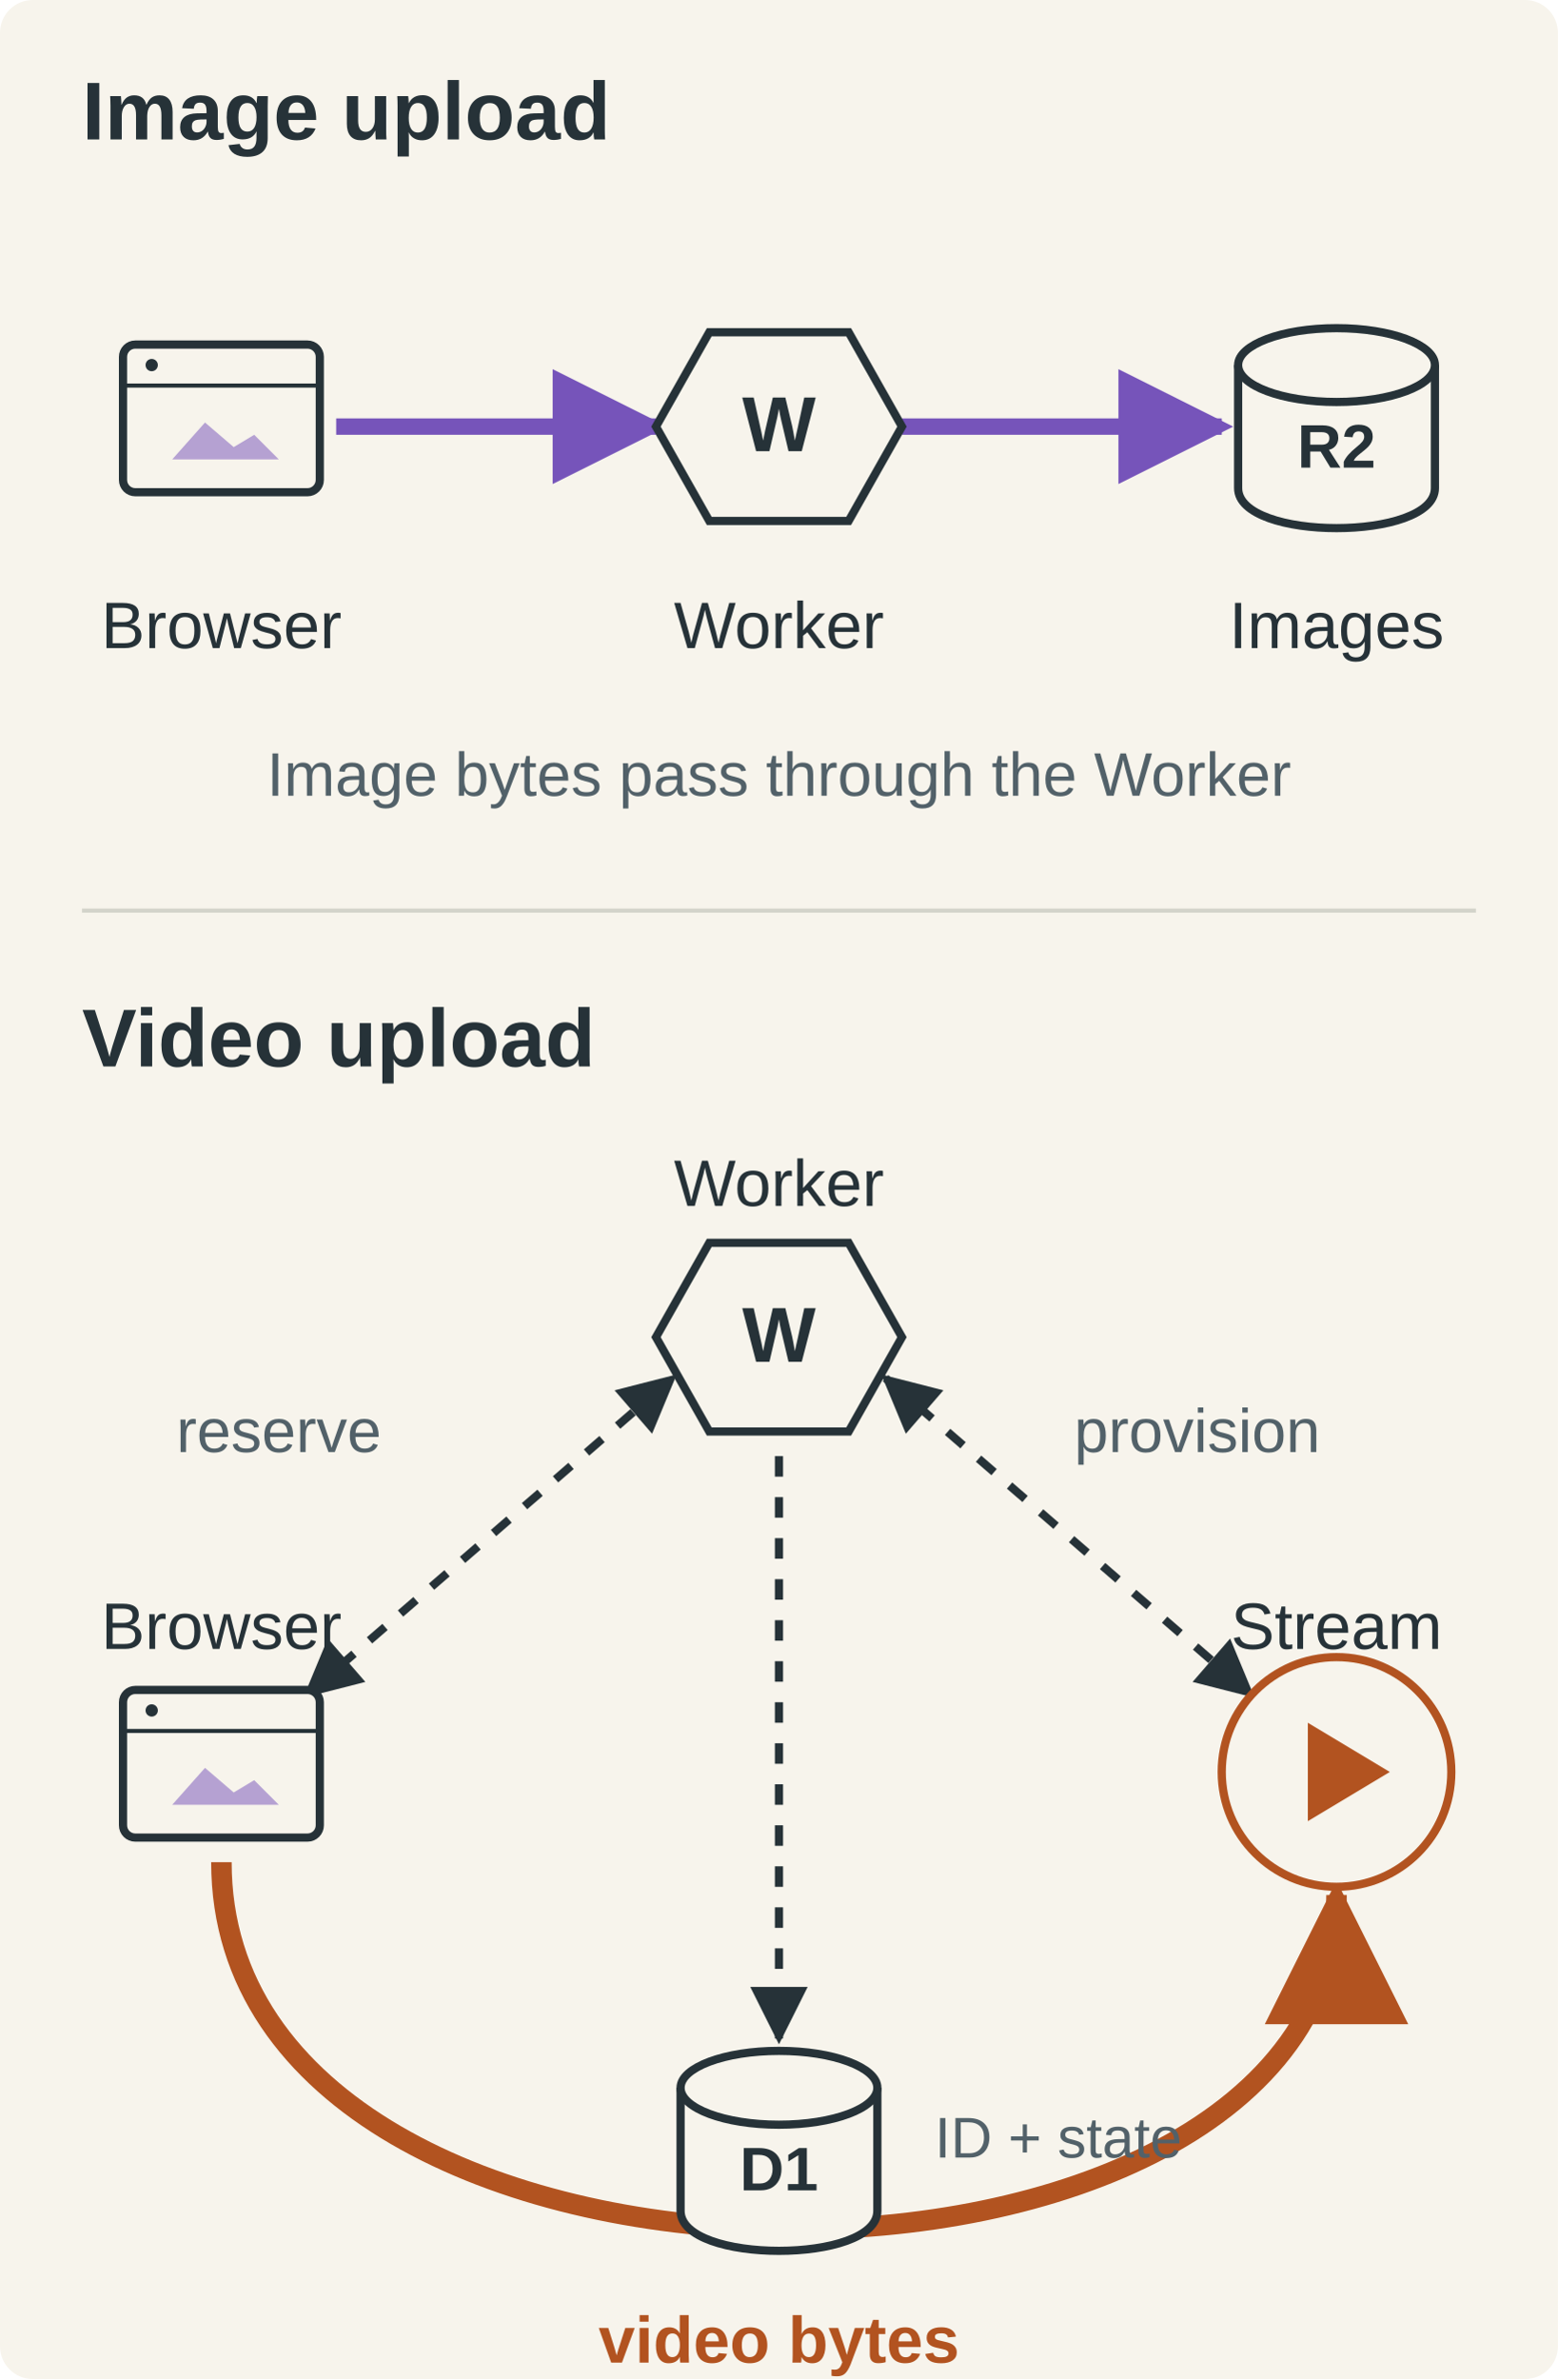
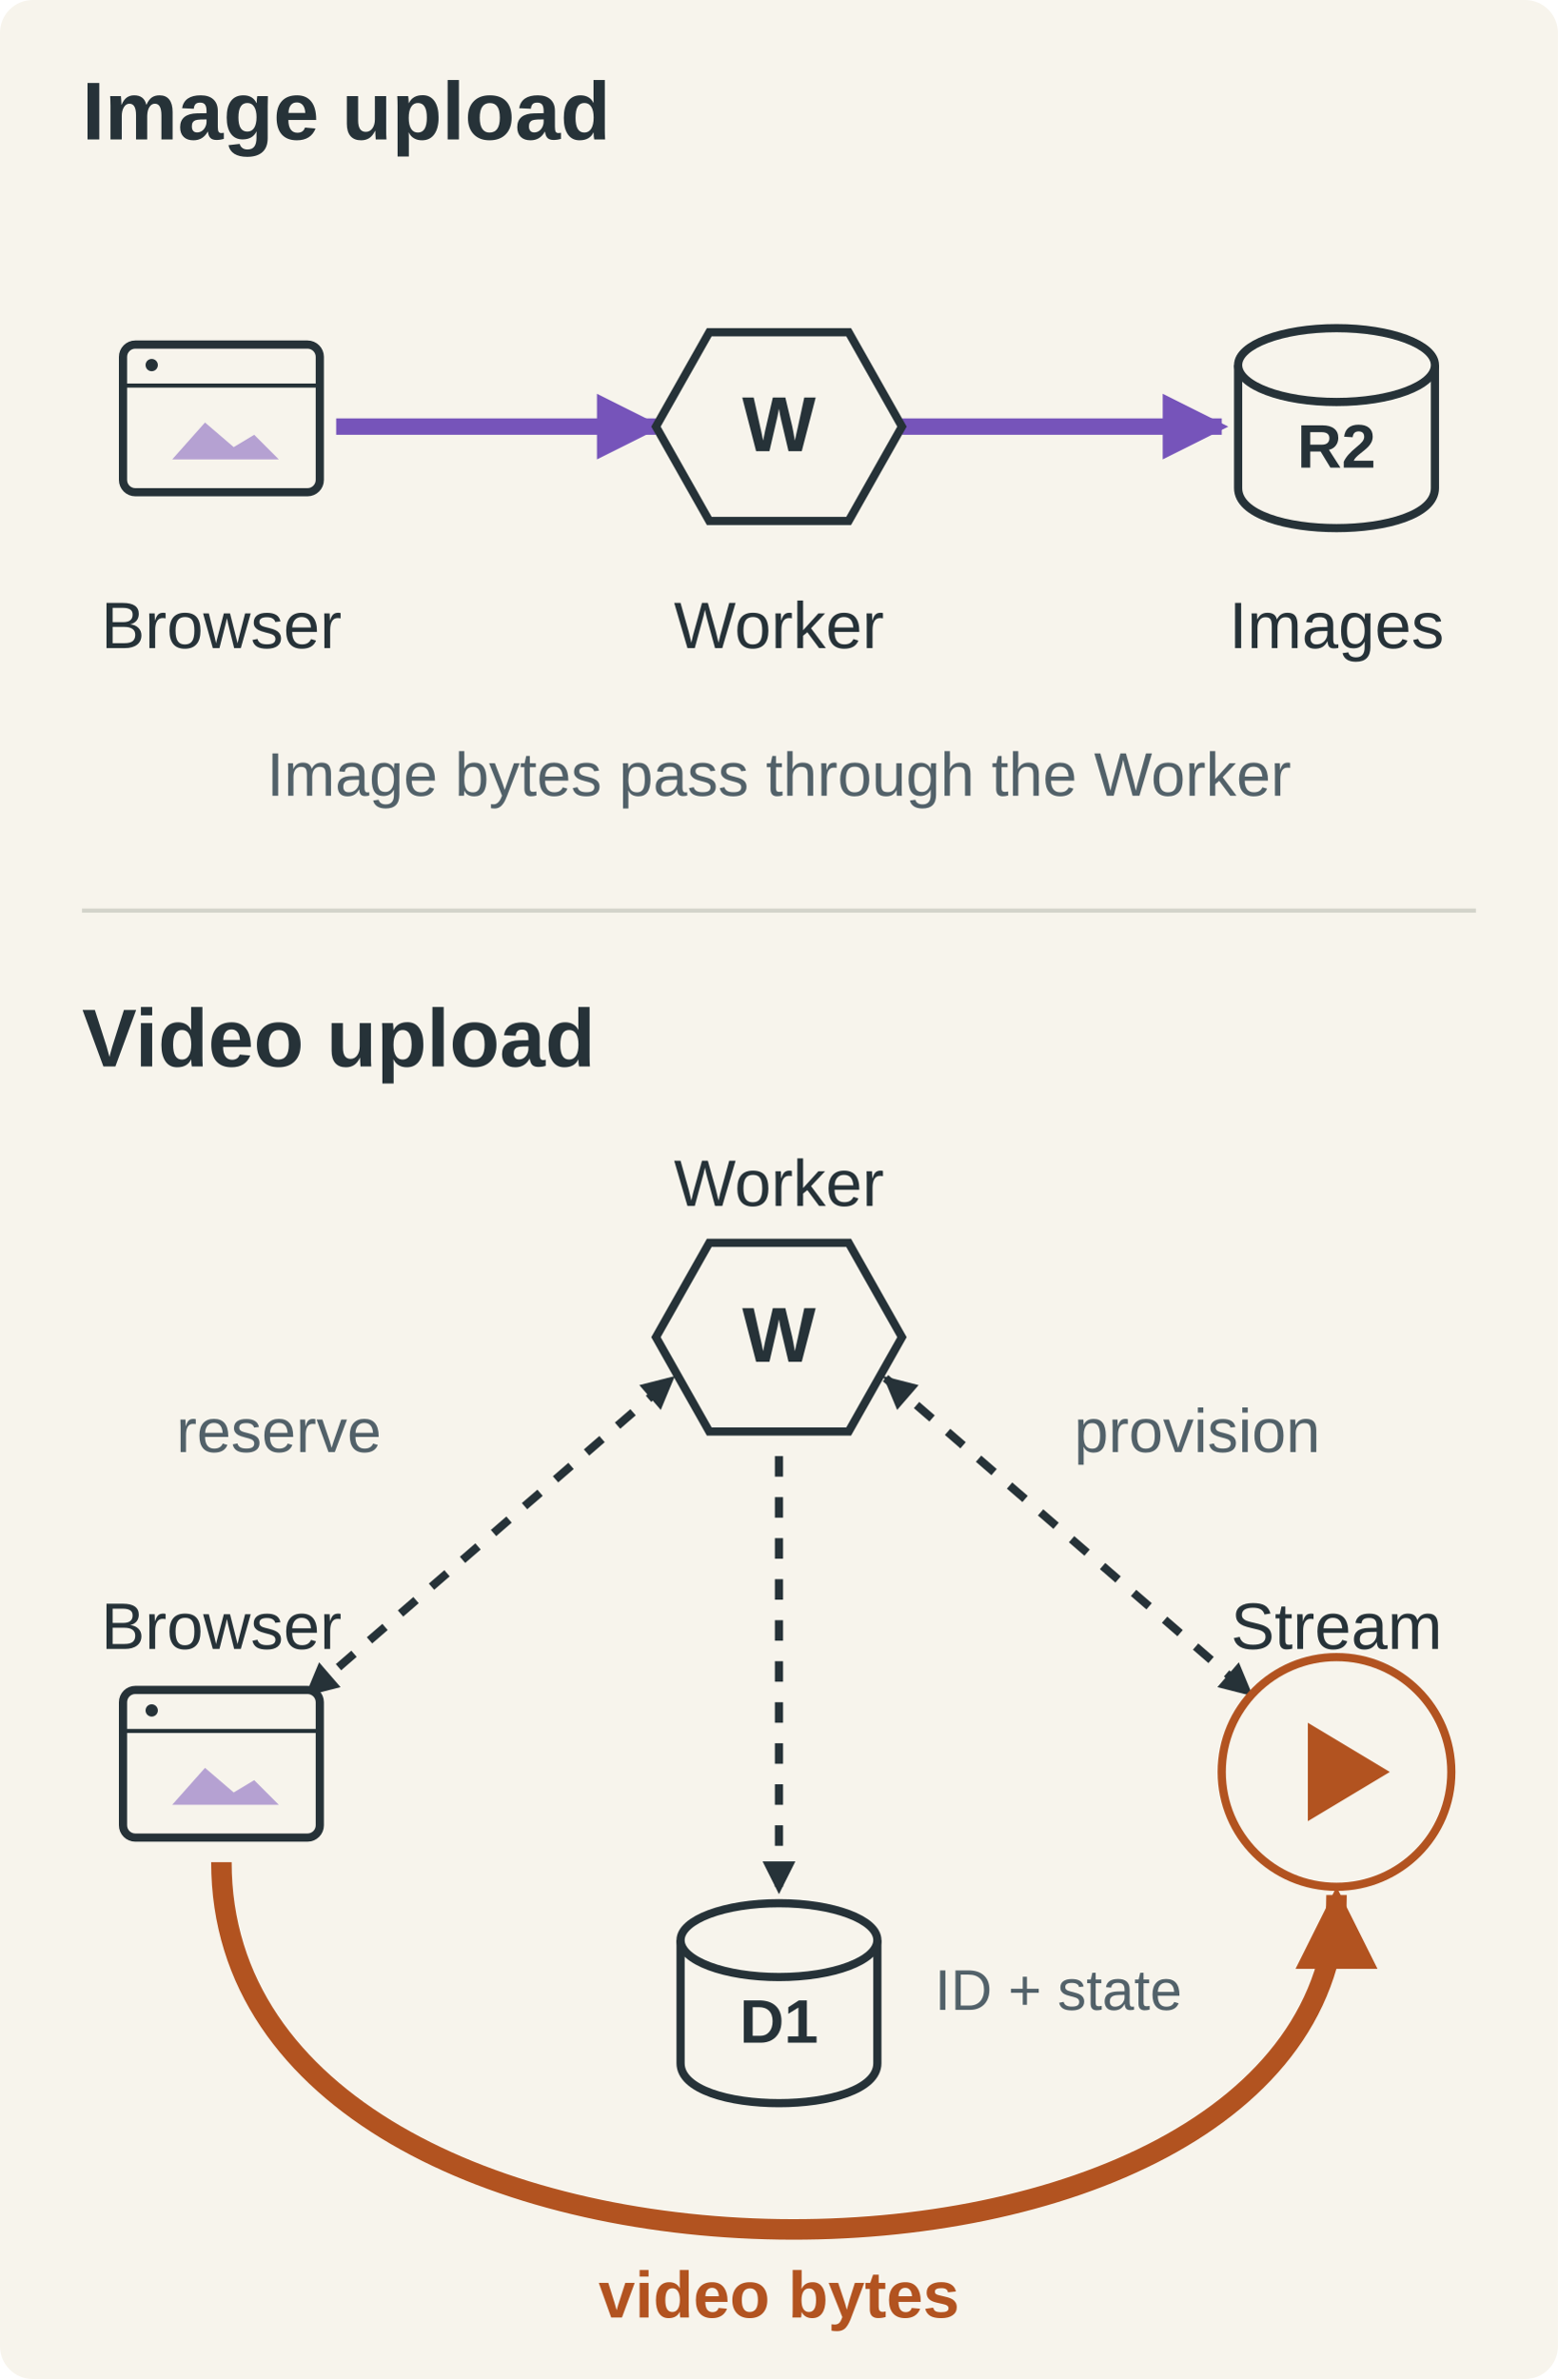
<svg xmlns="http://www.w3.org/2000/svg" width="380" height="580" viewBox="0 0 380 580" role="img" aria-labelledby="title desc">
  <defs>
-     <marker id="arrow" viewBox="0 0 10 10" refX="9" refY="5" markerWidth="7" markerHeight="7" orient="auto-start-reverse">
+     <marker id="arrow" viewBox="0 0 10 10" refX="9" refY="5" markerWidth="4" markerHeight="4" orient="auto-start-reverse">
      <path d="M0 0 10 5 0 10z" fill="context-stroke" />
    </marker>
  </defs>
  <rect width="380" height="580" rx="8" fill="#f7f4ec" />
  <g font-family="-apple-system,BlinkMacSystemFont,Segoe UI,Arial,sans-serif" fill="#263238">
    <text x="20" y="34" font-size="20" fill="#263238" font-weight="600" text-anchor="start">Image upload</text>
    <path d="M82 104H160" fill="none" stroke="#7654ba" stroke-width="4" marker-end="url(#arrow)" />
    <path d="M220 104H298" fill="none" stroke="#7654ba" stroke-width="4" marker-end="url(#arrow)" />
    <rect x="30" y="84" width="48" height="36" rx="3" fill="#f7f4ec" stroke="#263238" stroke-width="2" />
    <path d="M30 94h48" stroke="#263238" />
    <circle cx="37" cy="89" r="1.5" fill="#263238" />
    <path d="M42 112l8-9 7 6 5-3 6 6z" fill="#b5a1d2" />
    <path d="M173 81h34l13 23-13 23h-34l-13-23z" fill="#f7f4ec" stroke="#263238" stroke-width="2" />
    <text x="190" y="110" font-size="19" fill="#263238" font-weight="600" text-anchor="middle">W</text>
    <path d="M302 89v30c0 13 48 13 48 0v-30" fill="#f7f4ec" stroke="#263238" stroke-width="2" />
    <ellipse cx="326" cy="89" rx="24" ry="9" fill="#f7f4ec" stroke="#263238" stroke-width="2" />
    <text x="326" y="114" font-size="15" fill="#263238" font-weight="600" text-anchor="middle">R2</text>
    <text x="54" y="158" font-size="16" fill="#263238" font-weight="500" text-anchor="middle">Browser</text>
    <text x="190" y="158" font-size="16" fill="#263238" font-weight="500" text-anchor="middle">Worker</text>
    <text x="326" y="158" font-size="16" fill="#263238" font-weight="500" text-anchor="middle">Images</text>
    <text x="190" y="194" font-size="15" fill="#526169" font-weight="400" text-anchor="middle">Image bytes pass through the Worker</text>
    <path d="M20 222H360" stroke="#d3d3ca" />
    <text x="20" y="260" font-size="20" fill="#263238" font-weight="600" text-anchor="start">Video upload</text>
    <path d="M75 413L164 336" fill="none" stroke="#263238" stroke-width="2" stroke-dasharray="5 5" marker-end="url(#arrow)" marker-start="url(#arrow)" />
    <path d="M216 336L305 413" fill="none" stroke="#263238" stroke-width="2" stroke-dasharray="5 5" marker-end="url(#arrow)" marker-start="url(#arrow)" />
    <text x="43" y="354" font-size="15" fill="#526169" font-weight="400" text-anchor="start">reserve</text>
    <text x="262" y="354" font-size="15" fill="#526169" font-weight="400" text-anchor="start">provision</text>
    <path d="M54 454C54 572 326 572 326 462" fill="none" stroke="#b25320" stroke-width="5" marker-end="url(#arrow)" />
-     <text x="190" y="576" font-size="16" fill="#b25320" font-weight="600" text-anchor="middle">video bytes</text>
-     <path d="M190 355V497" fill="none" stroke="#263238" stroke-width="2" stroke-dasharray="5 5" marker-end="url(#arrow)" />
+     <text x="190" y="565" font-size="16" fill="#b25320" font-weight="600" text-anchor="middle">video bytes</text>
+     <path d="M190 355V461" fill="none" stroke="#263238" stroke-width="2" stroke-dasharray="5 5" marker-end="url(#arrow)" />
    <path d="M173 303h34l13 23-13 23h-34l-13-23z" fill="#f7f4ec" stroke="#263238" stroke-width="2" />
    <text x="190" y="332" font-size="19" fill="#263238" font-weight="600" text-anchor="middle">W</text>
    <rect x="30" y="412" width="48" height="36" rx="3" fill="#f7f4ec" stroke="#263238" stroke-width="2" />
    <path d="M30 422h48" stroke="#263238" />
    <circle cx="37" cy="417" r="1.5" fill="#263238" />
    <path d="M42 440l8-9 7 6 5-3 6 6z" fill="#b5a1d2" />
    <circle cx="326" cy="432" r="28" fill="#f7f4ec" stroke="#b25320" stroke-width="2" />
    <path d="M319 420l20 12-20 12z" fill="#b25320" />
-     <path d="M166 509v30c0 13 48 13 48 0v-30" fill="#f7f4ec" stroke="#263238" stroke-width="2" />
-     <ellipse cx="190" cy="509" rx="24" ry="9" fill="#f7f4ec" stroke="#263238" stroke-width="2" />
-     <text x="190" y="534" font-size="15" fill="#263238" font-weight="600" text-anchor="middle">D1</text>
+     <path d="M166 473v30c0 13 48 13 48 0v-30" fill="#f7f4ec" stroke="#263238" stroke-width="2" />
+     <ellipse cx="190" cy="473" rx="24" ry="9" fill="#f7f4ec" stroke="#263238" stroke-width="2" />
+     <text x="190" y="498" font-size="15" fill="#263238" font-weight="600" text-anchor="middle">D1</text>
    <text x="190" y="294" font-size="16" fill="#263238" font-weight="500" text-anchor="middle">Worker</text>
    <text x="54" y="402" font-size="16" fill="#263238" font-weight="500" text-anchor="middle">Browser</text>
    <text x="326" y="402" font-size="16" fill="#263238" font-weight="500" text-anchor="middle">Stream</text>
-     <text x="228" y="526" font-size="14" fill="#526169" font-weight="400" text-anchor="start">ID + state</text>
+     <text x="228" y="490" font-size="14" fill="#526169" font-weight="400" text-anchor="start">ID + state</text>
  </g>
</svg>
